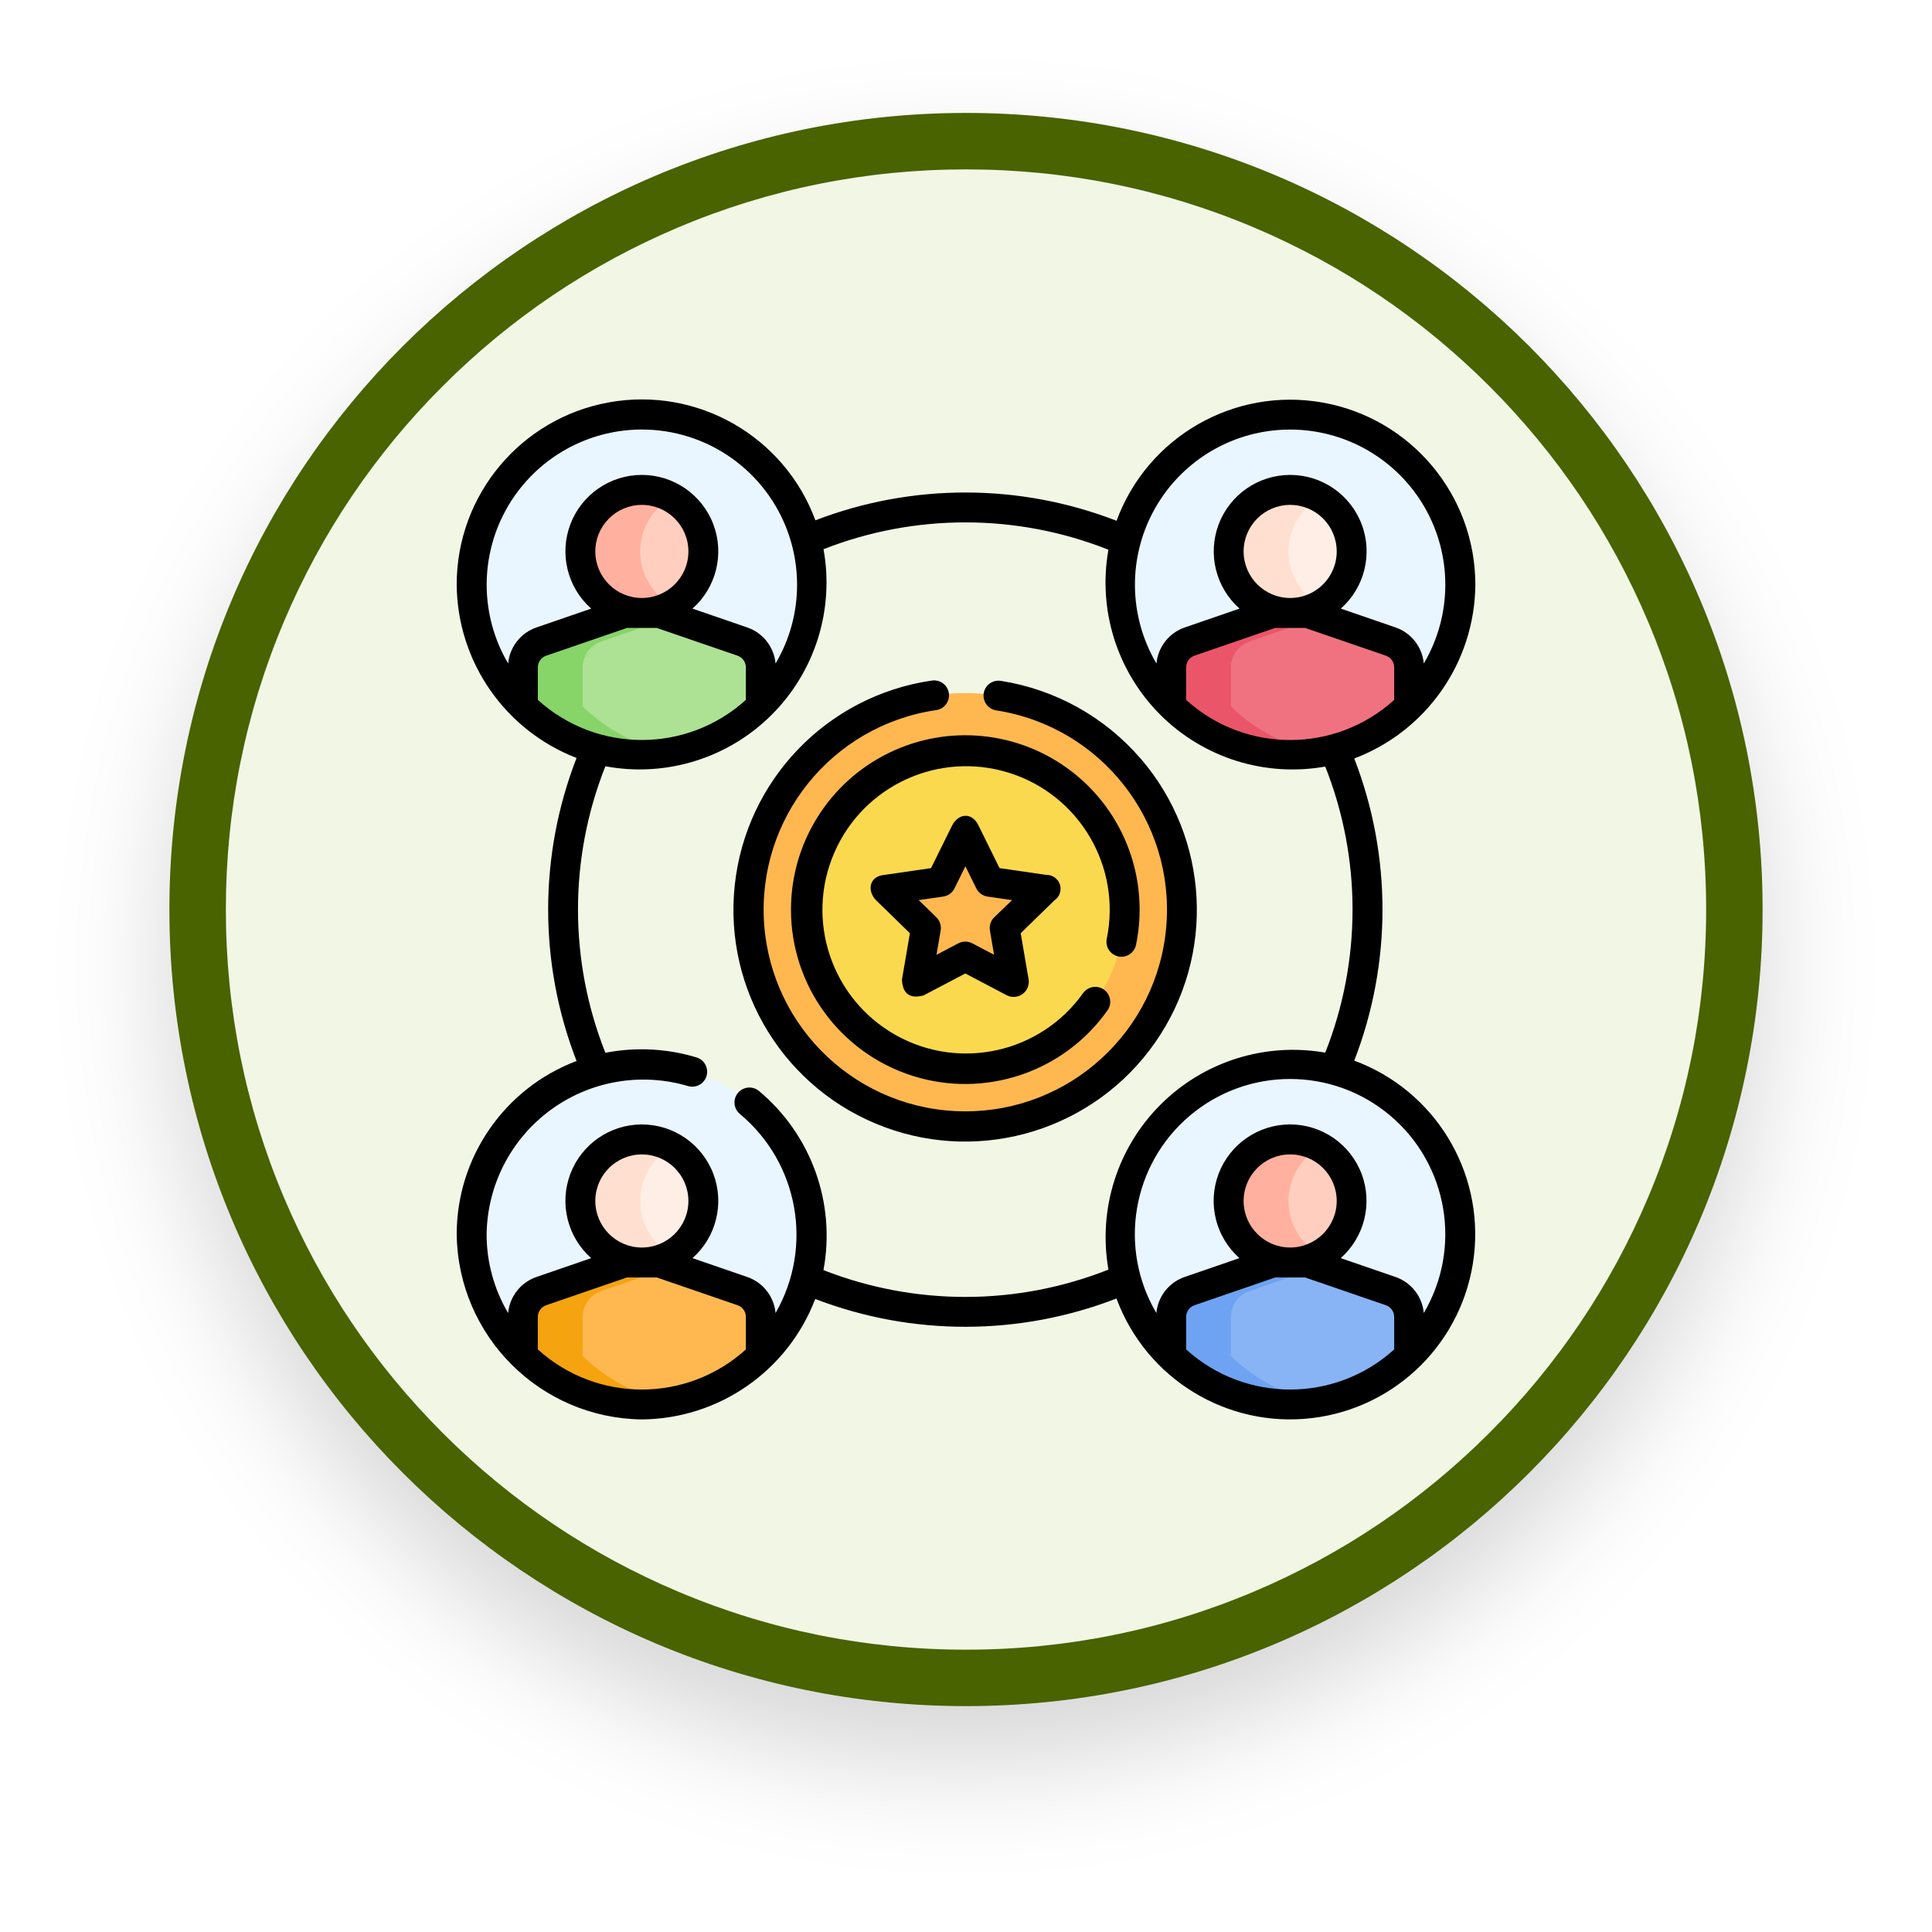
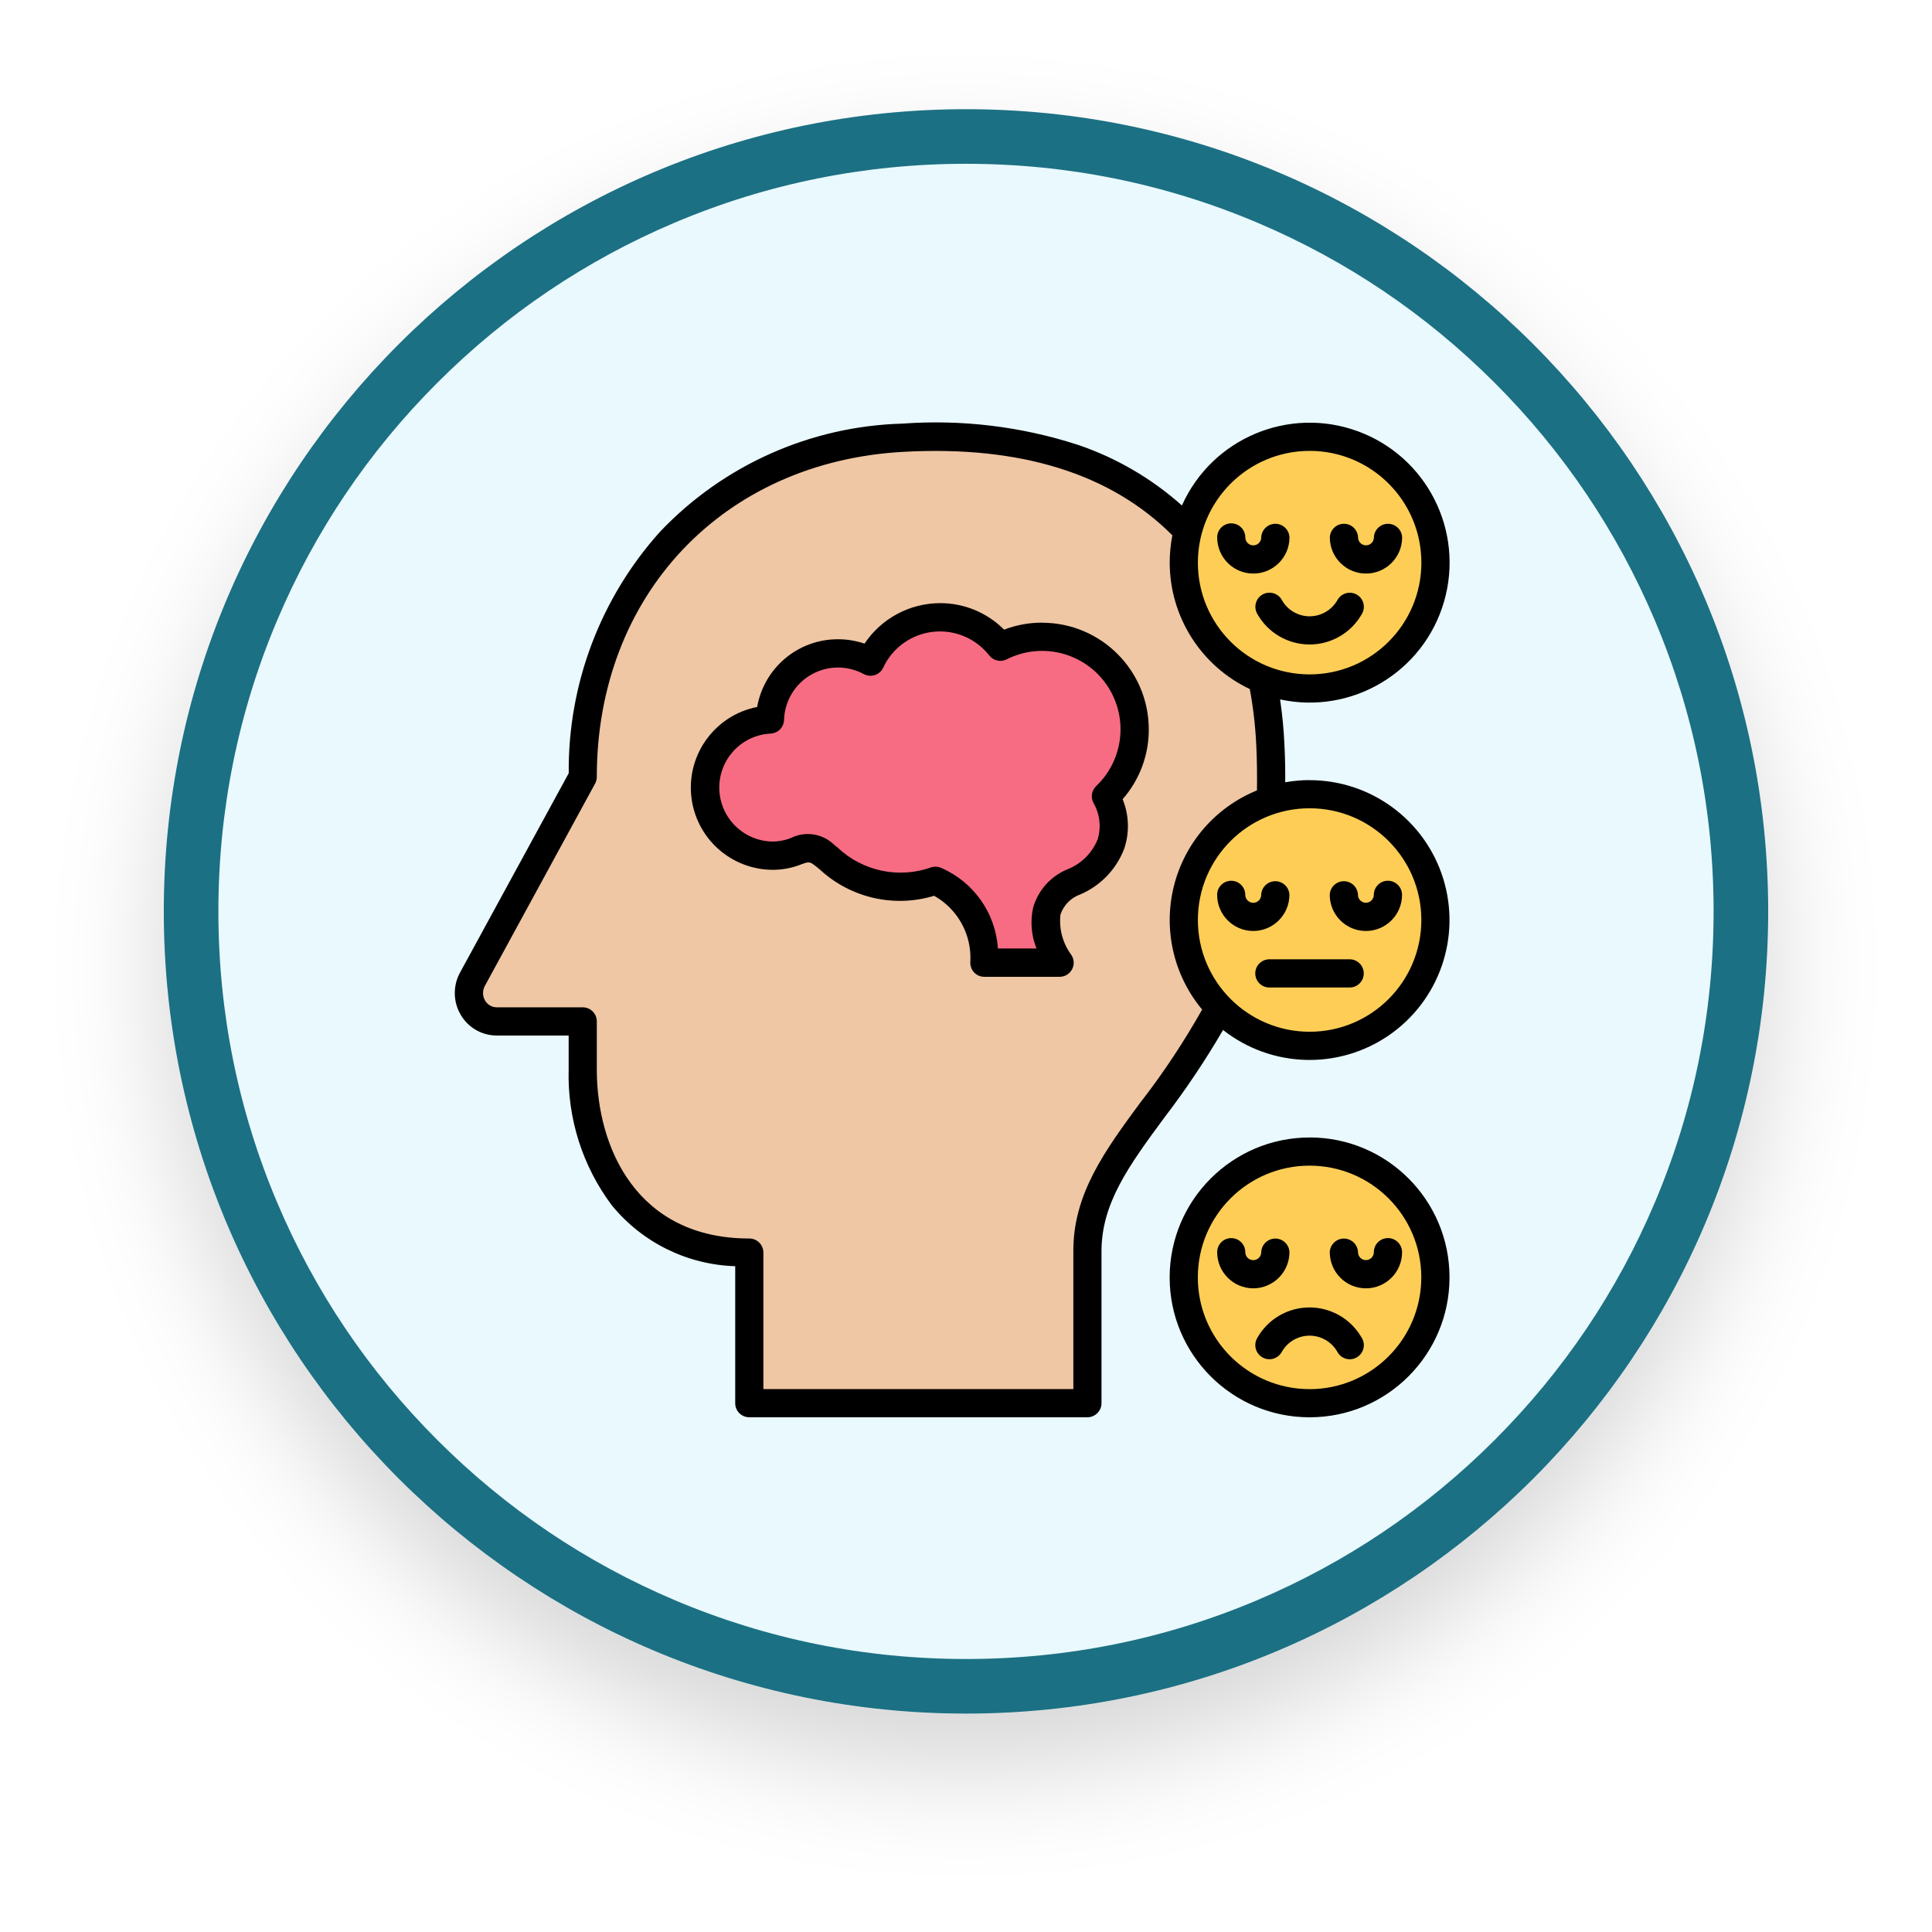
- <svg xmlns="http://www.w3.org/2000/svg" width="102.648" height="102.648" viewBox="0 0 102.648 102.648">
+ <svg xmlns="http://www.w3.org/2000/svg" width="106.16" height="106.161" viewBox="0 0 106.16 106.161">
  <defs>
-     <filter id="Path_904820" x="0" y="0" width="102.648" height="102.648" filterUnits="userSpaceOnUse">
+     <filter id="Path_982547" x="0" y="0" width="106.16" height="106.161" filterUnits="userSpaceOnUse">
      <feOffset dy="3" input="SourceAlpha" />
      <feGaussianBlur stdDeviation="3" result="blur" />
      <feFlood flood-opacity="0.161" />
      <feComposite operator="in" in2="blur" />
      <feComposite in="SourceGraphic" />
    </filter>
  </defs>
-   <g id="Group_1225028" data-name="Group 1225028" transform="translate(-171 -4561.214)">
-     <g id="Group_1224988" data-name="Group 1224988">
-       <g id="Group_1222530" data-name="Group 1222530" transform="translate(-30 4260.214)">
-         <g id="Group_1203724" data-name="Group 1203724" transform="translate(210 307)">
-           <g id="Group_1173585" data-name="Group 1173585" transform="translate(0 0)">
-             <g id="Group_1173428" data-name="Group 1173428">
-               <g id="Group_1171958" data-name="Group 1171958">
-                 <g id="Group_1167341" data-name="Group 1167341">
-                   <g id="Group_1166792" data-name="Group 1166792">
-                     <g transform="matrix(1, 0, 0, 1, -9, -6)" filter="url(#Path_904820)">
-                       <g id="Path_904820-2" data-name="Path 904820" transform="translate(9 6)" fill="#f2f7e5">
-                         <path d="M 42.324 83.148 C 36.812 83.148 31.466 82.069 26.434 79.941 C 21.573 77.885 17.207 74.941 13.457 71.191 C 9.707 67.442 6.764 63.076 4.708 58.214 C 2.579 53.182 1.5 47.836 1.5 42.324 C 1.5 36.812 2.579 31.466 4.708 26.434 C 6.764 21.573 9.707 17.207 13.457 13.457 C 17.207 9.707 21.573 6.764 26.434 4.708 C 31.466 2.579 36.812 1.5 42.324 1.5 C 47.836 1.5 53.182 2.579 58.214 4.708 C 63.076 6.764 67.442 9.707 71.191 13.457 C 74.941 17.207 77.885 21.573 79.941 26.434 C 82.069 31.466 83.148 36.812 83.148 42.324 C 83.148 47.836 82.069 53.182 79.941 58.214 C 77.885 63.076 74.941 67.442 71.191 71.191 C 67.442 74.941 63.076 77.885 58.214 79.941 C 53.182 82.069 47.836 83.148 42.324 83.148 Z" stroke="none" />
-                         <path d="M 42.324 3 C 37.014 3 31.865 4.039 27.018 6.089 C 22.336 8.07 18.13 10.905 14.518 14.518 C 10.905 18.13 8.07 22.336 6.089 27.018 C 4.039 31.865 3 37.014 3 42.324 C 3 47.634 4.039 52.784 6.089 57.63 C 8.07 62.312 10.905 66.518 14.518 70.131 C 18.13 73.743 22.336 76.579 27.018 78.559 C 31.865 80.609 37.014 81.648 42.324 81.648 C 47.634 81.648 52.784 80.609 57.63 78.559 C 62.312 76.579 66.518 73.743 70.131 70.131 C 73.743 66.518 76.579 62.312 78.559 57.63 C 80.609 52.784 81.648 47.634 81.648 42.324 C 81.648 37.014 80.609 31.865 78.559 27.018 C 76.579 22.336 73.743 18.13 70.131 14.518 C 66.518 10.905 62.312 8.07 57.63 6.089 C 52.784 4.039 47.634 3 42.324 3 M 42.324 0 C 65.699 0 84.648 18.949 84.648 42.324 C 84.648 65.699 65.699 84.648 42.324 84.648 C 18.949 84.648 0 65.699 0 42.324 C 0 18.949 18.949 0 42.324 0 Z" stroke="none" fill="#496406" />
+   <g id="Group_1228584" data-name="Group 1228584" transform="translate(-190 -4014.625)">
+     <g id="Group_1228419" data-name="Group 1228419">
+       <g id="Group_1228141" data-name="Group 1228141" transform="translate(-1 2291.625)">
+         <g id="Group_1206130" data-name="Group 1206130" transform="translate(0 -59)">
+           <g id="Group_1203672" data-name="Group 1203672" transform="translate(0.08 -4797.878)">
+             <g id="Group_1203344" data-name="Group 1203344" transform="translate(-81.08 5174.875)">
+               <g id="Group_1177900" data-name="Group 1177900" transform="translate(281 1411.003)">
+                 <g id="Group_1172010" data-name="Group 1172010" transform="translate(0)">
+                   <g id="Group_1171046" data-name="Group 1171046">
+                     <g id="Group_1148525" data-name="Group 1148525">
+                       <g transform="matrix(1, 0, 0, 1, -9, -6)" filter="url(#Path_982547)">
+                         <g id="Path_982547-2" data-name="Path 982547" transform="translate(9 6)" fill="#e9f9fd">
+                           <path d="M 44.08 86.66 C 38.331 86.66 32.755 85.535 27.507 83.315 C 22.436 81.17 17.882 78.1 13.971 74.189 C 10.06 70.278 6.99 65.724 4.846 60.654 C 2.626 55.405 1.5 49.829 1.5 44.08 C 1.5 38.331 2.626 32.755 4.846 27.507 C 6.99 22.436 10.06 17.882 13.971 13.971 C 17.882 10.06 22.436 6.99 27.507 4.846 C 32.755 2.626 38.331 1.5 44.08 1.5 C 49.829 1.5 55.405 2.626 60.654 4.846 C 65.724 6.99 70.278 10.06 74.189 13.971 C 78.1 17.882 81.17 22.436 83.315 27.507 C 85.535 32.755 86.66 38.331 86.66 44.08 C 86.66 49.829 85.535 55.405 83.315 60.654 C 81.17 65.724 78.1 70.278 74.189 74.189 C 70.278 78.1 65.724 81.17 60.654 83.315 C 55.405 85.535 49.829 86.66 44.08 86.66 Z" stroke="none" />
+                           <path d="M 44.08 3 C 38.533 3 33.153 4.086 28.091 6.227 C 23.199 8.296 18.806 11.258 15.032 15.032 C 11.258 18.806 8.296 23.199 6.227 28.091 C 4.086 33.153 3 38.533 3 44.08 C 3 49.627 4.086 55.007 6.227 60.07 C 8.296 64.961 11.258 69.355 15.032 73.128 C 18.806 76.902 23.199 79.864 28.091 81.933 C 33.153 84.075 38.533 85.16 44.08 85.16 C 49.627 85.16 55.007 84.075 60.07 81.933 C 64.961 79.864 69.355 76.902 73.128 73.128 C 76.902 69.355 79.864 64.961 81.933 60.07 C 84.075 55.007 85.16 49.627 85.16 44.08 C 85.16 38.533 84.075 33.153 81.933 28.091 C 79.864 23.199 76.902 18.806 73.128 15.032 C 69.355 11.258 64.961 8.296 60.07 6.227 C 55.007 4.086 49.627 3 44.08 3 M 44.08 0 C 68.425 0 88.16 19.735 88.16 44.08 C 88.16 68.425 68.425 88.16 44.08 88.16 C 19.735 88.16 0 68.425 0 44.08 C 0 19.735 19.735 0 44.08 0 Z" stroke="none" fill="#1d7083" />
+                         </g>
                      </g>
                    </g>
                  </g>
                </g>
              </g>
            </g>
          </g>
        </g>
      </g>
-       <g id="trabajo-en-equipo" transform="translate(194.964 4582.449)">
-         <circle id="Ellipse_11569" data-name="Ellipse 11569" cx="11.507" cy="11.507" r="11.507" transform="translate(15.816 15.588)" fill="#ffb850" />
-         <path id="Path_1091064" data-name="Path 1091064" d="M25.887,342.586a9.041,9.041,0,1,1-9.041-9.041,9.006,9.006,0,0,1,9.041,9.041Z" transform="translate(-6.708 -298.242)" fill="#eaf6ff" />
-         <path id="Path_1091065" data-name="Path 1091065" d="M46.147,436.018v2.071a9.037,9.037,0,0,1-12.642,0v-2.071a1.451,1.451,0,0,1,.981-1.375l4.414-1.518h1.852l4.413,1.518A1.451,1.451,0,0,1,46.147,436.018Z" transform="translate(-29.688 -387.282)" fill="#ffb850" />
-         <path id="Path_1091066" data-name="Path 1091066" d="M36.68,438.089a9,9,0,0,0,4.733,2.439,9.047,9.047,0,0,1-7.908-2.439v-2.071a1.451,1.451,0,0,1,.981-1.375l4.414-1.518h1.852l.662.228-3.752,1.29a1.451,1.451,0,0,0-.981,1.375Z" transform="translate(-29.688 -387.282)" fill="#f5a30f" />
-         <path id="Path_1091067" data-name="Path 1091067" d="M351.327,342.586a9.041,9.041,0,1,1-9.041-9.041,9.006,9.006,0,0,1,9.041,9.041Z" transform="translate(-297.703 -298.242)" fill="#eaf6ff" />
-         <path id="Path_1091068" data-name="Path 1091068" d="M371.587,436.018v2.071a9.037,9.037,0,0,1-12.642,0v-2.071a1.451,1.451,0,0,1,.982-1.375l4.413-1.518h1.852l4.414,1.518A1.451,1.451,0,0,1,371.587,436.018Z" transform="translate(-320.683 -387.282)" fill="#88b4f5" />
-         <path id="Path_1091069" data-name="Path 1091069" d="M362.12,438.089a9,9,0,0,0,4.733,2.439,9.047,9.047,0,0,1-7.908-2.439v-2.071a1.451,1.451,0,0,1,.982-1.375l4.413-1.518h1.852l.661.228-3.751,1.29a1.451,1.451,0,0,0-.982,1.375Z" transform="translate(-320.683 -387.282)" fill="#6ea2f2" />
-         <path id="Path_1091070" data-name="Path 1091070" d="M351.327,16.546a9.008,9.008,0,0,1-2.72,6.463h0a9.04,9.04,0,0,1-12.642,0h0a9.041,9.041,0,1,1,15.362-6.463Z" transform="translate(-297.703 -6.711)" fill="#eaf6ff" />
-         <path id="Path_1091071" data-name="Path 1091071" d="M371.587,109.977v2.073a9.04,9.04,0,0,1-12.642,0v-2.073a1.452,1.452,0,0,1,.982-1.375l4.413-1.517h1.852l4.414,1.517A1.452,1.452,0,0,1,371.587,109.977Z" transform="translate(-320.683 -95.751)" fill="#f07281" />
-         <path id="Path_1091072" data-name="Path 1091072" d="M362.12,112.05a9.005,9.005,0,0,0,4.733,2.438,9.049,9.049,0,0,1-7.908-2.438v-2.073a1.452,1.452,0,0,1,.982-1.375l4.413-1.517h1.852l.661.228L363.1,108.6a1.452,1.452,0,0,0-.982,1.375Z" transform="translate(-320.683 -95.751)" fill="#eb5569" />
-         <path id="Path_1091073" data-name="Path 1091073" d="M25.887,16.546a9.008,9.008,0,0,1-2.72,6.463h0a9.04,9.04,0,0,1-12.642,0h0a9.041,9.041,0,1,1,15.362-6.463Z" transform="translate(-6.708 -6.711)" fill="#eaf6ff" />
-         <path id="Path_1091074" data-name="Path 1091074" d="M46.147,109.977v2.073a9.04,9.04,0,0,1-12.642,0v-2.073a1.452,1.452,0,0,1,.981-1.375l4.414-1.517h1.852l4.413,1.517A1.452,1.452,0,0,1,46.147,109.977Z" transform="translate(-29.688 -95.751)" fill="#ade194" />
-         <path id="Path_1091075" data-name="Path 1091075" d="M36.68,112.05a9.005,9.005,0,0,0,4.733,2.438,9.049,9.049,0,0,1-7.908-2.438v-2.073a1.452,1.452,0,0,1,.981-1.375l4.414-1.517h1.852l.662.228L37.661,108.6a1.452,1.452,0,0,0-.981,1.375Z" transform="translate(-29.688 -95.751)" fill="#87d469" />
-         <circle id="Ellipse_11570" data-name="Ellipse 11570" cx="8.467" cy="8.467" r="8.467" transform="matrix(0.987, -0.16, 0.16, 0.987, 17.603, 20.096)" fill="#fbd94f" />
-         <path id="Path_1091076" data-name="Path 1091076" d="M220.276,217.277l1.292,2.617,2.888.42-2.09,2.037.493,2.877-2.583-1.358-2.583,1.358.493-2.877-2.09-2.037,2.888-.42Z" transform="translate(-192.953 -194.28)" fill="#ffb850" />
-         <circle id="Ellipse_11571" data-name="Ellipse 11571" cx="3.267" cy="3.267" r="3.267" transform="translate(41.317 4.796)" fill="#ffeee6" />
-         <path id="Path_1091077" data-name="Path 1091077" d="M392.659,51.437a3.267,3.267,0,1,1,0-5.71,3.267,3.267,0,0,0,0,5.71Z" transform="translate(-346.488 -40.519)" fill="#ffdfcf" />
-         <circle id="Ellipse_11572" data-name="Ellipse 11572" cx="3.267" cy="3.267" r="3.267" transform="translate(6.871 4.796)" fill="#ffcebf" />
-         <path id="Path_1091078" data-name="Path 1091078" d="M67.21,51.437a3.267,3.267,0,1,1,0-5.71,3.266,3.266,0,0,0,0,5.71Z" transform="translate(-55.484 -40.519)" fill="#ffb09e" />
-         <circle id="Ellipse_11573" data-name="Ellipse 11573" cx="3.267" cy="3.267" r="3.267" transform="translate(41.317 39.306)" fill="#ffcebf" />
-         <path id="Path_1091079" data-name="Path 1091079" d="M392.659,377.487a3.267,3.267,0,1,1,0-5.71,3.267,3.267,0,0,0,0,5.71Z" transform="translate(-346.488 -332.059)" fill="#ffb09e" />
-         <circle id="Ellipse_11574" data-name="Ellipse 11574" cx="3.267" cy="3.267" r="3.267" transform="translate(6.871 39.306)" fill="#ffeee6" />
-         <path id="Path_1091080" data-name="Path 1091080" d="M67.21,377.487a3.267,3.267,0,1,1,0-5.71,3.266,3.266,0,0,0,0,5.71Z" transform="translate(-55.484 -332.059)" fill="#ffdfcf" />
-         <g id="Group_1224987" data-name="Group 1224987" transform="translate(0.303 0)">
-           <path id="Path_1091081" data-name="Path 1091081" d="M168.085,177.765a9.259,9.259,0,0,0,16.819,5.348.794.794,0,0,0-1.295-.919,7.631,7.631,0,1,1,1.253-2.88.794.794,0,0,0,1.555.322,9.262,9.262,0,1,0-18.332-1.871Z" transform="translate(-150.327 -150.669)" />
-           <path id="Path_1091082" data-name="Path 1091082" d="M217.381,212.02l-2.475-.36-1.107-2.243c-.357-.769-1.1-.663-1.424,0l-1.107,2.243-2.475.36c-.828.068-.934.862-.44,1.354l1.791,1.746-.423,2.465q.056,1.134,1.152.837l2.214-1.164,2.214,1.164a.806.806,0,0,0,1.152-.837l-.423-2.465,1.791-1.746A.74.74,0,0,0,217.381,212.02Zm-2.758,2.254a.794.794,0,0,0-.228.7l.221,1.291-1.16-.61a.794.794,0,0,0-.739,0l-1.16.61.221-1.291a.794.794,0,0,0-.228-.7l-.938-.914,1.3-.188a.793.793,0,0,0,.6-.434l.58-1.175.58,1.175a.794.794,0,0,0,.6.434l1.3.188Z" transform="translate(-186.067 -186.772)" />
-           <path id="Path_1091083" data-name="Path 1091083" d="M47.988,35.117a22.224,22.224,0,0,0,0-16.054,9.953,9.953,0,0,0,6.434-9.229,9.835,9.835,0,0,0-19.063-3.4,22.222,22.222,0,0,0-16-.025A9.835,9.835,0,0,0,.3,9.835a9.952,9.952,0,0,0,6.369,9.2,22.219,22.219,0,0,0,0,16.1A9.851,9.851,0,0,0,.3,44.344a9.96,9.96,0,0,0,9.835,9.835,9.948,9.948,0,0,0,9.215-6.4,22.221,22.221,0,0,0,16.005-.025A9.835,9.835,0,1,0,47.988,35.117ZM50.11,15.951a8.231,8.231,0,0,1-11.054,0V14.226A.659.659,0,0,1,39.5,13.6l4.288-1.474h1.587L49.666,13.6a.659.659,0,0,1,.444.624v1.725Zm-8-7.888a2.473,2.473,0,1,1,2.473,2.473A2.476,2.476,0,0,1,42.11,8.063Zm2.473-6.475a8.242,8.242,0,0,1,7.1,12.43A2.245,2.245,0,0,0,50.181,12.1l-2.907-1a4.061,4.061,0,1,0-5.381,0l-2.906,1a2.245,2.245,0,0,0-1.508,1.918,8.242,8.242,0,0,1,7.1-12.43ZM3.034,14.017A8.246,8.246,0,1,1,18.385,9.835a8.2,8.2,0,0,1-1.143,4.182A2.245,2.245,0,0,0,15.735,12.1l-2.907-1a4.061,4.061,0,1,0-5.381,0l-2.906,1a2.245,2.245,0,0,0-1.508,1.918Zm9.577-5.954A2.473,2.473,0,1,1,10.138,5.59,2.476,2.476,0,0,1,12.611,8.063Zm-8,7.888V14.226a.659.659,0,0,1,.446-.624l4.288-1.474h1.587L15.22,13.6a.659.659,0,0,1,.444.624v1.725a8.231,8.231,0,0,1-11.054,0ZM15.665,50.46a8.231,8.231,0,0,1-11.054,0V48.735a.659.659,0,0,1,.446-.624l4.288-1.474h1.587l4.289,1.474a.659.659,0,0,1,.444.624Zm-8-7.887a2.473,2.473,0,1,1,2.473,2.473A2.476,2.476,0,0,1,7.665,42.573Zm27.263,3.646a20.638,20.638,0,0,1-15.141.027,10.013,10.013,0,0,0-3.413-9.506.794.794,0,1,0-1.007,1.227,8.348,8.348,0,0,1,1.875,10.56,2.245,2.245,0,0,0-1.507-1.917l-2.907-1a4.061,4.061,0,1,0-5.381,0l-2.906,1a2.245,2.245,0,0,0-1.508,1.917,8.2,8.2,0,0,1-1.143-4.182,8.329,8.329,0,0,1,10.7-7.877.794.794,0,0,0,.472-1.516A10.055,10.055,0,0,0,8.2,34.7a20.635,20.635,0,0,1,0-15.223A9.93,9.93,0,0,0,19.79,7.944a20.636,20.636,0,0,1,15.137.027A9.93,9.93,0,0,0,46.447,19.492a20.639,20.639,0,0,1,0,15.2A9.952,9.952,0,0,0,34.928,46.219Zm4.128,4.241V48.735a.659.659,0,0,1,.446-.624l4.288-1.474h1.587l4.289,1.474a.659.659,0,0,1,.444.624V50.46a8.231,8.231,0,0,1-11.054,0Zm5.527-5.415a2.473,2.473,0,1,1,2.473-2.473A2.476,2.476,0,0,1,44.583,45.046Zm7.1,3.481a2.245,2.245,0,0,0-1.507-1.917l-2.907-1a4.061,4.061,0,1,0-5.381,0l-2.906,1a2.245,2.245,0,0,0-1.508,1.918,8.247,8.247,0,1,1,14.208,0Z" transform="translate(-0.303 0)" />
-           <path id="Path_1091084" data-name="Path 1091084" d="M160.976,145.081a12.315,12.315,0,0,0-7.4-4.121.794.794,0,1,0-.246,1.568,10.715,10.715,0,1,1-3.222-.016.794.794,0,1,0-.23-1.571,12.311,12.311,0,1,0,11.1,4.139Z" transform="translate(-124.646 -126.017)" />
+       <g id="inteligencia-emocional_2_" data-name="inteligencia-emocional (2)" transform="translate(205.999 4039.804)">
+         <g id="Group_1228418" data-name="Group 1228418" transform="translate(9.767 -3.315)">
+           <g id="Group_1228414" data-name="Group 1228414" transform="translate(0 2.137)">
+             <path id="Path_1210955" data-name="Path 1210955" d="M31.407,61.371v7.737h18.58V60.83c-.08-7.534,10.849-10.5,10.051-27.856-.447-9.716-6.469-17.658-20.172-16.926-10.652.569-17.612,8.4-17.612,18.636L16.2,45.81a1.558,1.558,0,0,0,1.343,2.317h4.715v2.651c0,5.031,2.66,9.776,8.624,10.04a.553.553,0,0,1,.529.552Z" transform="translate(-16 -16.001)" fill="#efc7a4" fill-rule="evenodd" />
+             <path id="Path_1210956" data-name="Path 1210956" d="M139.814,118.754c-1.161-.929-1.385,0-2.871,0a3.742,3.742,0,0,1-.165-7.48,3.743,3.743,0,0,1,5.526-3.18,4.211,4.211,0,0,1,7.137-.817,5.081,5.081,0,0,1,5.8,8.217,3.258,3.258,0,0,1-1.743,4.694c-2.993,1.393-.8,4.443-.8,4.443h-4.137a4.67,4.67,0,0,0-2.681-4.5A5.869,5.869,0,0,1,139.814,118.754Z" transform="translate(-120.234 -95.738)" fill="#f76c82" fill-rule="evenodd" />
+           </g>
+           <g id="Group_1228415" data-name="Group 1228415" transform="translate(38.091 40.239)">
+             <circle id="Ellipse_13430" data-name="Ellipse 13430" cx="6.915" cy="6.915" r="6.915" transform="translate(0 2.614) rotate(-10.894)" fill="#fdcd56" />
+           </g>
+           <g id="Group_1228416" data-name="Group 1228416" transform="translate(37.162 0)">
+             <circle id="Ellipse_13431" data-name="Ellipse 13431" cx="6.915" cy="6.915" r="6.915" transform="translate(0 5.297) rotate(-22.514)" fill="#fdcd56" />
+           </g>
+           <g id="Group_1228417" data-name="Group 1228417" transform="translate(37.169 19.641)">
+             <circle id="Ellipse_13432" data-name="Ellipse 13432" cx="6.915" cy="6.915" r="6.915" transform="translate(0 5.297) rotate(-22.514)" fill="#fdcd56" />
+           </g>
        </g>
+         <path id="Path_1210957" data-name="Path 1210957" d="M58.937,39.261a.772.772,0,0,1-.776.775h-4.41a.774.774,0,1,1,0-1.549h4.41A.772.772,0,0,1,58.937,39.261Zm1.328-5.091a.776.776,0,0,1,.776.774,1.986,1.986,0,1,1-3.972,0,.776.776,0,0,1,1.551,0,.435.435,0,1,0,.87,0,.776.776,0,0,1,.776-.774Zm-7.4,2.76a1.987,1.987,0,0,1-1.984-1.986.773.773,0,1,1,1.546,0,.437.437,0,1,0,.875,0,.776.776,0,0,1,1.551,0,1.992,1.992,0,0,1-1.989,1.986Zm3.1,5.538a6.14,6.14,0,1,0-6.143-6.14A6.146,6.146,0,0,0,55.959,42.468Zm-9.225,3.79a41.908,41.908,0,0,0,3.316-5.011,7.686,7.686,0,0,1,3.014-12.041c.01-.787.005-1.6-.036-2.423a22.585,22.585,0,0,0-.359-3.146,7.7,7.7,0,0,1-4.4-6.948,7.957,7.957,0,0,1,.146-1.5C45.037,11.8,40.081,10.252,33.672,10.6c-9.939.531-16.878,7.876-16.878,17.862a.772.772,0,0,1-.094.371L10.64,39.954a.816.816,0,0,0,.016.8.745.745,0,0,0,.651.371h4.712a.772.772,0,0,1,.776.774v2.651c0,4.281,2.2,9.278,8.377,9.278a.772.772,0,0,1,.776.774v7.5H42.98V54.6C42.944,51.4,44.7,49.018,46.734,46.258Zm9.225-35.709a6.141,6.141,0,1,1-6.143,6.141A6.147,6.147,0,0,1,55.959,10.549Zm0,18.09a7.785,7.785,0,0,0-1.343.12c.005-.671-.005-1.355-.042-2.046a24.445,24.445,0,0,0-.24-2.507,7.689,7.689,0,1,0-5.394-10.656,16.548,16.548,0,0,0-5.737-3.34,25.294,25.294,0,0,0-9.616-1.159,19.1,19.1,0,0,0-13.322,5.939,19.581,19.581,0,0,0-5.019,13.271L9.281,39.213a2.348,2.348,0,0,0,.042,2.333,2.288,2.288,0,0,0,1.984,1.129h3.941v1.876A11.891,11.891,0,0,0,17.616,52a9.117,9.117,0,0,0,6.784,3.35v7.527a.771.771,0,0,0,.77.774H43.751a.776.776,0,0,0,.776-.774V54.6c-.026-2.691,1.51-4.778,3.457-7.42a46.223,46.223,0,0,0,3.223-4.81,7.687,7.687,0,1,0,4.753-13.727Zm0-9a1.764,1.764,0,0,0,1.531-.9.773.773,0,1,1,1.348.757,3.3,3.3,0,0,1-5.763,0,.775.775,0,1,1,1.354-.757A1.752,1.752,0,0,0,55.959,19.64Zm1.109-4.335a1.986,1.986,0,0,0,3.972,0,.776.776,0,0,0-1.551,0,.435.435,0,1,1-.87,0,.776.776,0,0,0-1.551,0Zm-6.19,0a.773.773,0,1,1,1.546,0,.437.437,0,0,0,.875,0,.776.776,0,0,1,1.551,0,1.986,1.986,0,0,1-3.972,0Zm7.96,44.007a.773.773,0,0,1-.3,1.054.761.761,0,0,1-.375.1.774.774,0,0,1-.677-.4,1.753,1.753,0,0,0-3.061,0,.775.775,0,0,1-1.354-.757,3.3,3.3,0,0,1,5.763,0Zm-5.977-2.745a1.987,1.987,0,0,1-1.984-1.986.773.773,0,1,1,1.546,0,.437.437,0,0,0,.875,0,.776.776,0,0,1,1.551,0,1.992,1.992,0,0,1-1.989,1.986Zm7.4-2.761a.776.776,0,0,1,.776.775,1.986,1.986,0,1,1-3.972,0,.776.776,0,0,1,1.551,0,.435.435,0,1,0,.87,0,.776.776,0,0,1,.776-.775Zm-4.306,8.3A6.14,6.14,0,1,1,62.1,55.966,6.147,6.147,0,0,1,55.959,62.107Zm0-13.83a7.689,7.689,0,1,1-7.689,7.69A7.7,7.7,0,0,1,55.959,48.277ZM44.235,28.969a.773.773,0,0,0-.151.92,2.543,2.543,0,0,1,.234,2A2.946,2.946,0,0,1,42.7,33.523a3.243,3.243,0,0,0-1.926,2.111,3.793,3.793,0,0,0,.182,2.259H38.836a5.2,5.2,0,0,0-3.124-4.432.778.778,0,0,0-.51-.038,5.027,5.027,0,0,1-5.175-1.077l-.2-.161a2.066,2.066,0,0,0-2.332-.379,2.711,2.711,0,0,1-1.02.21,2.968,2.968,0,0,1-.135-5.932.78.78,0,0,0,.744-.751,2.966,2.966,0,0,1,4.378-2.521.778.778,0,0,0,.614.054.767.767,0,0,0,.458-.408,3.437,3.437,0,0,1,5.826-.666.773.773,0,0,0,.958.213,4.308,4.308,0,0,1,4.915,6.965Zm-2.967-8.977a5.864,5.864,0,0,1,5.857,5.855,5.785,5.785,0,0,1-1.437,3.842,3.9,3.9,0,0,1,.094,2.7,4.45,4.45,0,0,1-2.431,2.537,1.768,1.768,0,0,0-1.078,1.1,3.124,3.124,0,0,0,.583,2.2.774.774,0,0,1-.63,1.223H38.087a.775.775,0,0,1-.567-.248.784.784,0,0,1-.2-.586,3.907,3.907,0,0,0-1.989-3.618,6.482,6.482,0,0,1-6.284-1.446l-.182-.149c-.375-.3-.4-.29-.838-.132a4.222,4.222,0,0,1-1.546.3,4.517,4.517,0,0,1-.875-8.949A4.5,4.5,0,0,1,30.048,20.9a4.544,4.544,0,0,1,1.458.24,5.008,5.008,0,0,1,4.149-2.224,4.941,4.941,0,0,1,3.519,1.456,5.811,5.811,0,0,1,2.093-.384Z" transform="translate(0 -10.953)" fill-rule="evenodd" />
      </g>
    </g>
  </g>
</svg>
